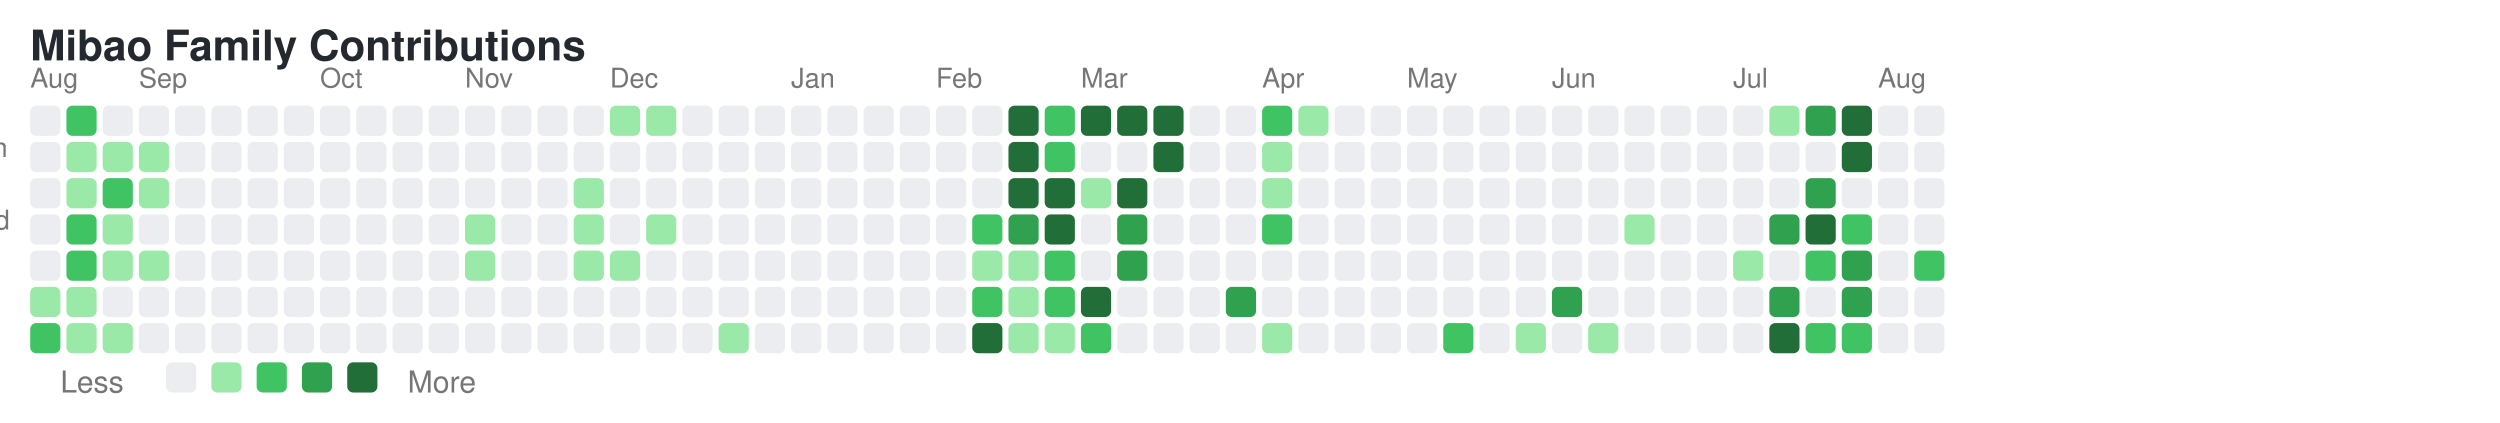
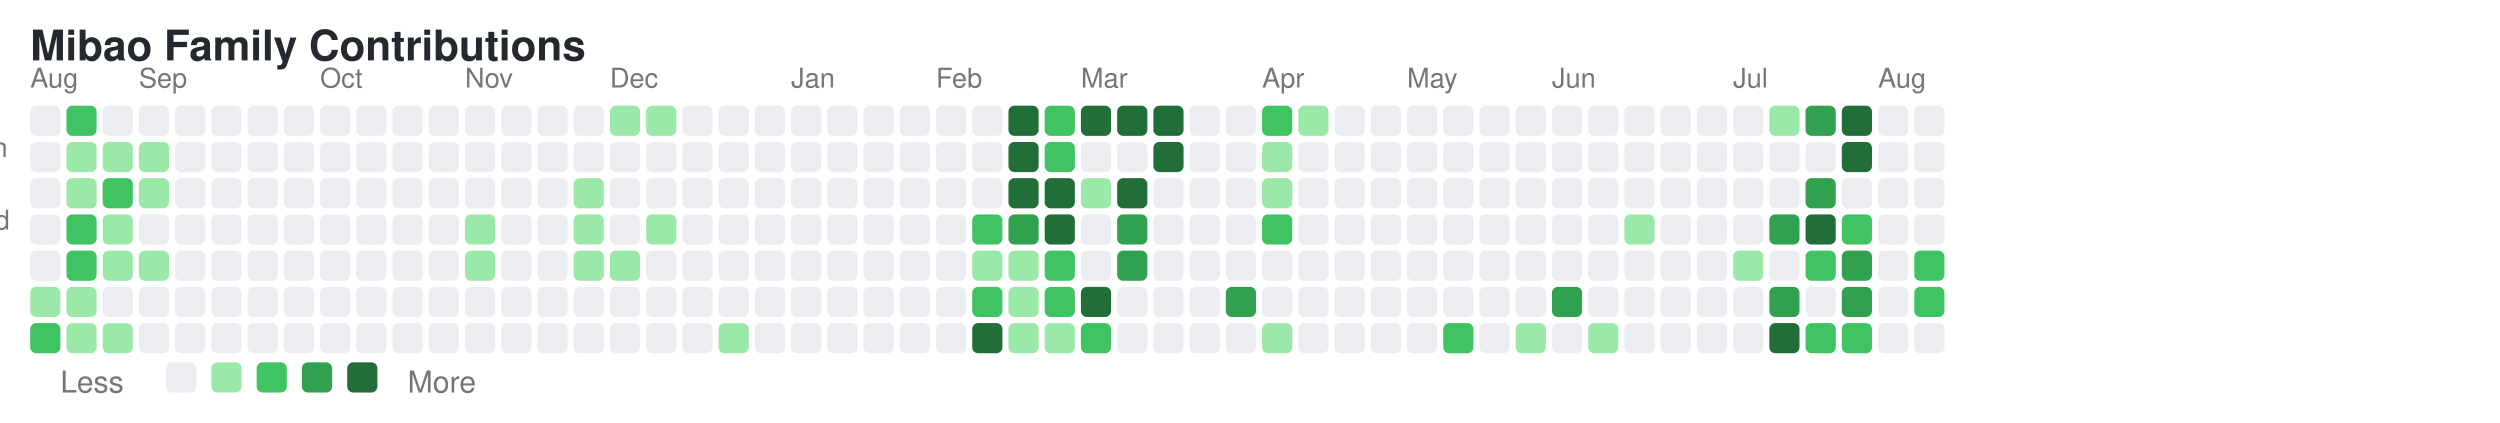
<svg xmlns="http://www.w3.org/2000/svg" width="828" height="140">
  <text x="10" y="20" font-family="-apple-system, BlinkMacSystemFont, Segoe UI, Helvetica, Arial, sans-serif" font-size="14" font-weight="600" fill="#24292f">Mibao Family Contributions</text>
  <g transform="translate(10, 35)">
    <text x="0" y="-6" font-family="-apple-system, BlinkMacSystemFont, Segoe UI, Helvetica, Arial, sans-serif" font-size="9" fill="#767676">Aug</text>
    <text x="36" y="-6" font-family="-apple-system, BlinkMacSystemFont, Segoe UI, Helvetica, Arial, sans-serif" font-size="9" fill="#767676">Sep</text>
    <text x="96" y="-6" font-family="-apple-system, BlinkMacSystemFont, Segoe UI, Helvetica, Arial, sans-serif" font-size="9" fill="#767676">Oct</text>
    <text x="144" y="-6" font-family="-apple-system, BlinkMacSystemFont, Segoe UI, Helvetica, Arial, sans-serif" font-size="9" fill="#767676">Nov</text>
    <text x="192" y="-6" font-family="-apple-system, BlinkMacSystemFont, Segoe UI, Helvetica, Arial, sans-serif" font-size="9" fill="#767676">Dec</text>
    <text x="252" y="-6" font-family="-apple-system, BlinkMacSystemFont, Segoe UI, Helvetica, Arial, sans-serif" font-size="9" fill="#767676">Jan</text>
    <text x="300" y="-6" font-family="-apple-system, BlinkMacSystemFont, Segoe UI, Helvetica, Arial, sans-serif" font-size="9" fill="#767676">Feb</text>
    <text x="348" y="-6" font-family="-apple-system, BlinkMacSystemFont, Segoe UI, Helvetica, Arial, sans-serif" font-size="9" fill="#767676">Mar</text>
    <text x="408" y="-6" font-family="-apple-system, BlinkMacSystemFont, Segoe UI, Helvetica, Arial, sans-serif" font-size="9" fill="#767676">Apr</text>
    <text x="456" y="-6" font-family="-apple-system, BlinkMacSystemFont, Segoe UI, Helvetica, Arial, sans-serif" font-size="9" fill="#767676">May</text>
    <text x="504" y="-6" font-family="-apple-system, BlinkMacSystemFont, Segoe UI, Helvetica, Arial, sans-serif" font-size="9" fill="#767676">Jun</text>
    <text x="564" y="-6" font-family="-apple-system, BlinkMacSystemFont, Segoe UI, Helvetica, Arial, sans-serif" font-size="9" fill="#767676">Jul</text>
    <text x="612" y="-6" font-family="-apple-system, BlinkMacSystemFont, Segoe UI, Helvetica, Arial, sans-serif" font-size="9" fill="#767676">Aug</text>
    <text x="-25" y="17.0" font-family="-apple-system, BlinkMacSystemFont, Segoe UI, Helvetica, Arial, sans-serif" font-size="9" fill="#767676">Mon</text>
    <text x="-25" y="41.0" font-family="-apple-system, BlinkMacSystemFont, Segoe UI, Helvetica, Arial, sans-serif" font-size="9" fill="#767676">Wed</text>
    <text x="-25" y="65.0" font-family="-apple-system, BlinkMacSystemFont, Segoe UI, Helvetica, Arial, sans-serif" font-size="9" fill="#767676">Fri</text>
    <rect x="0" y="0" width="10" height="10" fill="#ebedf0" rx="2" />
    <rect x="0" y="12" width="10" height="10" fill="#ebedf0" rx="2" />
    <rect x="0" y="24" width="10" height="10" fill="#ebedf0" rx="2" />
    <rect x="0" y="36" width="10" height="10" fill="#ebedf0" rx="2" />
    <rect x="0" y="48" width="10" height="10" fill="#ebedf0" rx="2" />
    <rect x="0" y="60" width="10" height="10" fill="#9be9a8" rx="2" />
    <rect x="0" y="72" width="10" height="10" fill="#40c463" rx="2" />
    <rect x="12" y="0" width="10" height="10" fill="#40c463" rx="2" />
    <rect x="12" y="12" width="10" height="10" fill="#9be9a8" rx="2" />
    <rect x="12" y="24" width="10" height="10" fill="#9be9a8" rx="2" />
    <rect x="12" y="36" width="10" height="10" fill="#40c463" rx="2" />
    <rect x="12" y="48" width="10" height="10" fill="#40c463" rx="2" />
    <rect x="12" y="60" width="10" height="10" fill="#9be9a8" rx="2" />
    <rect x="12" y="72" width="10" height="10" fill="#9be9a8" rx="2" />
    <rect x="24" y="0" width="10" height="10" fill="#ebedf0" rx="2" />
    <rect x="24" y="12" width="10" height="10" fill="#9be9a8" rx="2" />
    <rect x="24" y="24" width="10" height="10" fill="#40c463" rx="2" />
    <rect x="24" y="36" width="10" height="10" fill="#9be9a8" rx="2" />
    <rect x="24" y="48" width="10" height="10" fill="#9be9a8" rx="2" />
    <rect x="24" y="60" width="10" height="10" fill="#ebedf0" rx="2" />
    <rect x="24" y="72" width="10" height="10" fill="#9be9a8" rx="2" />
    <rect x="36" y="0" width="10" height="10" fill="#ebedf0" rx="2" />
    <rect x="36" y="12" width="10" height="10" fill="#9be9a8" rx="2" />
    <rect x="36" y="24" width="10" height="10" fill="#9be9a8" rx="2" />
    <rect x="36" y="36" width="10" height="10" fill="#ebedf0" rx="2" />
    <rect x="36" y="48" width="10" height="10" fill="#9be9a8" rx="2" />
    <rect x="36" y="60" width="10" height="10" fill="#ebedf0" rx="2" />
    <rect x="36" y="72" width="10" height="10" fill="#ebedf0" rx="2" />
    <rect x="48" y="0" width="10" height="10" fill="#ebedf0" rx="2" />
    <rect x="48" y="12" width="10" height="10" fill="#ebedf0" rx="2" />
    <rect x="48" y="24" width="10" height="10" fill="#ebedf0" rx="2" />
    <rect x="48" y="36" width="10" height="10" fill="#ebedf0" rx="2" />
    <rect x="48" y="48" width="10" height="10" fill="#ebedf0" rx="2" />
    <rect x="48" y="60" width="10" height="10" fill="#ebedf0" rx="2" />
    <rect x="48" y="72" width="10" height="10" fill="#ebedf0" rx="2" />
    <rect x="60" y="0" width="10" height="10" fill="#ebedf0" rx="2" />
    <rect x="60" y="12" width="10" height="10" fill="#ebedf0" rx="2" />
    <rect x="60" y="24" width="10" height="10" fill="#ebedf0" rx="2" />
    <rect x="60" y="36" width="10" height="10" fill="#ebedf0" rx="2" />
    <rect x="60" y="48" width="10" height="10" fill="#ebedf0" rx="2" />
    <rect x="60" y="60" width="10" height="10" fill="#ebedf0" rx="2" />
    <rect x="60" y="72" width="10" height="10" fill="#ebedf0" rx="2" />
    <rect x="72" y="0" width="10" height="10" fill="#ebedf0" rx="2" />
    <rect x="72" y="12" width="10" height="10" fill="#ebedf0" rx="2" />
    <rect x="72" y="24" width="10" height="10" fill="#ebedf0" rx="2" />
    <rect x="72" y="36" width="10" height="10" fill="#ebedf0" rx="2" />
    <rect x="72" y="48" width="10" height="10" fill="#ebedf0" rx="2" />
    <rect x="72" y="60" width="10" height="10" fill="#ebedf0" rx="2" />
    <rect x="72" y="72" width="10" height="10" fill="#ebedf0" rx="2" />
    <rect x="84" y="0" width="10" height="10" fill="#ebedf0" rx="2" />
    <rect x="84" y="12" width="10" height="10" fill="#ebedf0" rx="2" />
    <rect x="84" y="24" width="10" height="10" fill="#ebedf0" rx="2" />
    <rect x="84" y="36" width="10" height="10" fill="#ebedf0" rx="2" />
    <rect x="84" y="48" width="10" height="10" fill="#ebedf0" rx="2" />
    <rect x="84" y="60" width="10" height="10" fill="#ebedf0" rx="2" />
    <rect x="84" y="72" width="10" height="10" fill="#ebedf0" rx="2" />
    <rect x="96" y="0" width="10" height="10" fill="#ebedf0" rx="2" />
    <rect x="96" y="12" width="10" height="10" fill="#ebedf0" rx="2" />
    <rect x="96" y="24" width="10" height="10" fill="#ebedf0" rx="2" />
    <rect x="96" y="36" width="10" height="10" fill="#ebedf0" rx="2" />
    <rect x="96" y="48" width="10" height="10" fill="#ebedf0" rx="2" />
    <rect x="96" y="60" width="10" height="10" fill="#ebedf0" rx="2" />
    <rect x="96" y="72" width="10" height="10" fill="#ebedf0" rx="2" />
    <rect x="108" y="0" width="10" height="10" fill="#ebedf0" rx="2" />
    <rect x="108" y="12" width="10" height="10" fill="#ebedf0" rx="2" />
    <rect x="108" y="24" width="10" height="10" fill="#ebedf0" rx="2" />
    <rect x="108" y="36" width="10" height="10" fill="#ebedf0" rx="2" />
    <rect x="108" y="48" width="10" height="10" fill="#ebedf0" rx="2" />
    <rect x="108" y="60" width="10" height="10" fill="#ebedf0" rx="2" />
    <rect x="108" y="72" width="10" height="10" fill="#ebedf0" rx="2" />
    <rect x="120" y="0" width="10" height="10" fill="#ebedf0" rx="2" />
    <rect x="120" y="12" width="10" height="10" fill="#ebedf0" rx="2" />
    <rect x="120" y="24" width="10" height="10" fill="#ebedf0" rx="2" />
    <rect x="120" y="36" width="10" height="10" fill="#ebedf0" rx="2" />
    <rect x="120" y="48" width="10" height="10" fill="#ebedf0" rx="2" />
    <rect x="120" y="60" width="10" height="10" fill="#ebedf0" rx="2" />
    <rect x="120" y="72" width="10" height="10" fill="#ebedf0" rx="2" />
    <rect x="132" y="0" width="10" height="10" fill="#ebedf0" rx="2" />
    <rect x="132" y="12" width="10" height="10" fill="#ebedf0" rx="2" />
    <rect x="132" y="24" width="10" height="10" fill="#ebedf0" rx="2" />
    <rect x="132" y="36" width="10" height="10" fill="#ebedf0" rx="2" />
    <rect x="132" y="48" width="10" height="10" fill="#ebedf0" rx="2" />
    <rect x="132" y="60" width="10" height="10" fill="#ebedf0" rx="2" />
    <rect x="132" y="72" width="10" height="10" fill="#ebedf0" rx="2" />
    <rect x="144" y="0" width="10" height="10" fill="#ebedf0" rx="2" />
    <rect x="144" y="12" width="10" height="10" fill="#ebedf0" rx="2" />
    <rect x="144" y="24" width="10" height="10" fill="#ebedf0" rx="2" />
    <rect x="144" y="36" width="10" height="10" fill="#9be9a8" rx="2" />
    <rect x="144" y="48" width="10" height="10" fill="#9be9a8" rx="2" />
    <rect x="144" y="60" width="10" height="10" fill="#ebedf0" rx="2" />
    <rect x="144" y="72" width="10" height="10" fill="#ebedf0" rx="2" />
    <rect x="156" y="0" width="10" height="10" fill="#ebedf0" rx="2" />
    <rect x="156" y="12" width="10" height="10" fill="#ebedf0" rx="2" />
    <rect x="156" y="24" width="10" height="10" fill="#ebedf0" rx="2" />
    <rect x="156" y="36" width="10" height="10" fill="#ebedf0" rx="2" />
    <rect x="156" y="48" width="10" height="10" fill="#ebedf0" rx="2" />
    <rect x="156" y="60" width="10" height="10" fill="#ebedf0" rx="2" />
    <rect x="156" y="72" width="10" height="10" fill="#ebedf0" rx="2" />
    <rect x="168" y="0" width="10" height="10" fill="#ebedf0" rx="2" />
    <rect x="168" y="12" width="10" height="10" fill="#ebedf0" rx="2" />
    <rect x="168" y="24" width="10" height="10" fill="#ebedf0" rx="2" />
    <rect x="168" y="36" width="10" height="10" fill="#ebedf0" rx="2" />
    <rect x="168" y="48" width="10" height="10" fill="#ebedf0" rx="2" />
    <rect x="168" y="60" width="10" height="10" fill="#ebedf0" rx="2" />
    <rect x="168" y="72" width="10" height="10" fill="#ebedf0" rx="2" />
    <rect x="180" y="0" width="10" height="10" fill="#ebedf0" rx="2" />
    <rect x="180" y="12" width="10" height="10" fill="#ebedf0" rx="2" />
    <rect x="180" y="24" width="10" height="10" fill="#9be9a8" rx="2" />
    <rect x="180" y="36" width="10" height="10" fill="#9be9a8" rx="2" />
    <rect x="180" y="48" width="10" height="10" fill="#9be9a8" rx="2" />
    <rect x="180" y="60" width="10" height="10" fill="#ebedf0" rx="2" />
    <rect x="180" y="72" width="10" height="10" fill="#ebedf0" rx="2" />
    <rect x="192" y="0" width="10" height="10" fill="#9be9a8" rx="2" />
    <rect x="192" y="12" width="10" height="10" fill="#ebedf0" rx="2" />
    <rect x="192" y="24" width="10" height="10" fill="#ebedf0" rx="2" />
    <rect x="192" y="36" width="10" height="10" fill="#ebedf0" rx="2" />
    <rect x="192" y="48" width="10" height="10" fill="#9be9a8" rx="2" />
    <rect x="192" y="60" width="10" height="10" fill="#ebedf0" rx="2" />
    <rect x="192" y="72" width="10" height="10" fill="#ebedf0" rx="2" />
    <rect x="204" y="0" width="10" height="10" fill="#9be9a8" rx="2" />
    <rect x="204" y="12" width="10" height="10" fill="#ebedf0" rx="2" />
    <rect x="204" y="24" width="10" height="10" fill="#ebedf0" rx="2" />
    <rect x="204" y="36" width="10" height="10" fill="#9be9a8" rx="2" />
    <rect x="204" y="48" width="10" height="10" fill="#ebedf0" rx="2" />
    <rect x="204" y="60" width="10" height="10" fill="#ebedf0" rx="2" />
    <rect x="204" y="72" width="10" height="10" fill="#ebedf0" rx="2" />
    <rect x="216" y="0" width="10" height="10" fill="#ebedf0" rx="2" />
    <rect x="216" y="12" width="10" height="10" fill="#ebedf0" rx="2" />
    <rect x="216" y="24" width="10" height="10" fill="#ebedf0" rx="2" />
    <rect x="216" y="36" width="10" height="10" fill="#ebedf0" rx="2" />
    <rect x="216" y="48" width="10" height="10" fill="#ebedf0" rx="2" />
    <rect x="216" y="60" width="10" height="10" fill="#ebedf0" rx="2" />
    <rect x="216" y="72" width="10" height="10" fill="#ebedf0" rx="2" />
    <rect x="228" y="0" width="10" height="10" fill="#ebedf0" rx="2" />
    <rect x="228" y="12" width="10" height="10" fill="#ebedf0" rx="2" />
    <rect x="228" y="24" width="10" height="10" fill="#ebedf0" rx="2" />
    <rect x="228" y="36" width="10" height="10" fill="#ebedf0" rx="2" />
    <rect x="228" y="48" width="10" height="10" fill="#ebedf0" rx="2" />
    <rect x="228" y="60" width="10" height="10" fill="#ebedf0" rx="2" />
    <rect x="228" y="72" width="10" height="10" fill="#9be9a8" rx="2" />
    <rect x="240" y="0" width="10" height="10" fill="#ebedf0" rx="2" />
    <rect x="240" y="12" width="10" height="10" fill="#ebedf0" rx="2" />
    <rect x="240" y="24" width="10" height="10" fill="#ebedf0" rx="2" />
    <rect x="240" y="36" width="10" height="10" fill="#ebedf0" rx="2" />
    <rect x="240" y="48" width="10" height="10" fill="#ebedf0" rx="2" />
    <rect x="240" y="60" width="10" height="10" fill="#ebedf0" rx="2" />
    <rect x="240" y="72" width="10" height="10" fill="#ebedf0" rx="2" />
    <rect x="252" y="0" width="10" height="10" fill="#ebedf0" rx="2" />
    <rect x="252" y="12" width="10" height="10" fill="#ebedf0" rx="2" />
    <rect x="252" y="24" width="10" height="10" fill="#ebedf0" rx="2" />
    <rect x="252" y="36" width="10" height="10" fill="#ebedf0" rx="2" />
    <rect x="252" y="48" width="10" height="10" fill="#ebedf0" rx="2" />
    <rect x="252" y="60" width="10" height="10" fill="#ebedf0" rx="2" />
    <rect x="252" y="72" width="10" height="10" fill="#ebedf0" rx="2" />
    <rect x="264" y="0" width="10" height="10" fill="#ebedf0" rx="2" />
    <rect x="264" y="12" width="10" height="10" fill="#ebedf0" rx="2" />
    <rect x="264" y="24" width="10" height="10" fill="#ebedf0" rx="2" />
    <rect x="264" y="36" width="10" height="10" fill="#ebedf0" rx="2" />
    <rect x="264" y="48" width="10" height="10" fill="#ebedf0" rx="2" />
    <rect x="264" y="60" width="10" height="10" fill="#ebedf0" rx="2" />
    <rect x="264" y="72" width="10" height="10" fill="#ebedf0" rx="2" />
    <rect x="276" y="0" width="10" height="10" fill="#ebedf0" rx="2" />
    <rect x="276" y="12" width="10" height="10" fill="#ebedf0" rx="2" />
    <rect x="276" y="24" width="10" height="10" fill="#ebedf0" rx="2" />
    <rect x="276" y="36" width="10" height="10" fill="#ebedf0" rx="2" />
    <rect x="276" y="48" width="10" height="10" fill="#ebedf0" rx="2" />
    <rect x="276" y="60" width="10" height="10" fill="#ebedf0" rx="2" />
    <rect x="276" y="72" width="10" height="10" fill="#ebedf0" rx="2" />
    <rect x="288" y="0" width="10" height="10" fill="#ebedf0" rx="2" />
    <rect x="288" y="12" width="10" height="10" fill="#ebedf0" rx="2" />
    <rect x="288" y="24" width="10" height="10" fill="#ebedf0" rx="2" />
    <rect x="288" y="36" width="10" height="10" fill="#ebedf0" rx="2" />
    <rect x="288" y="48" width="10" height="10" fill="#ebedf0" rx="2" />
    <rect x="288" y="60" width="10" height="10" fill="#ebedf0" rx="2" />
    <rect x="288" y="72" width="10" height="10" fill="#ebedf0" rx="2" />
    <rect x="300" y="0" width="10" height="10" fill="#ebedf0" rx="2" />
    <rect x="300" y="12" width="10" height="10" fill="#ebedf0" rx="2" />
    <rect x="300" y="24" width="10" height="10" fill="#ebedf0" rx="2" />
    <rect x="300" y="36" width="10" height="10" fill="#ebedf0" rx="2" />
    <rect x="300" y="48" width="10" height="10" fill="#ebedf0" rx="2" />
    <rect x="300" y="60" width="10" height="10" fill="#ebedf0" rx="2" />
    <rect x="300" y="72" width="10" height="10" fill="#ebedf0" rx="2" />
    <rect x="312" y="0" width="10" height="10" fill="#ebedf0" rx="2" />
    <rect x="312" y="12" width="10" height="10" fill="#ebedf0" rx="2" />
    <rect x="312" y="24" width="10" height="10" fill="#ebedf0" rx="2" />
    <rect x="312" y="36" width="10" height="10" fill="#40c463" rx="2" />
    <rect x="312" y="48" width="10" height="10" fill="#9be9a8" rx="2" />
    <rect x="312" y="60" width="10" height="10" fill="#40c463" rx="2" />
    <rect x="312" y="72" width="10" height="10" fill="#216e39" rx="2" />
    <rect x="324" y="0" width="10" height="10" fill="#216e39" rx="2" />
    <rect x="324" y="12" width="10" height="10" fill="#216e39" rx="2" />
    <rect x="324" y="24" width="10" height="10" fill="#216e39" rx="2" />
    <rect x="324" y="36" width="10" height="10" fill="#30a14e" rx="2" />
    <rect x="324" y="48" width="10" height="10" fill="#9be9a8" rx="2" />
    <rect x="324" y="60" width="10" height="10" fill="#9be9a8" rx="2" />
    <rect x="324" y="72" width="10" height="10" fill="#9be9a8" rx="2" />
    <rect x="336" y="0" width="10" height="10" fill="#40c463" rx="2" />
    <rect x="336" y="12" width="10" height="10" fill="#40c463" rx="2" />
    <rect x="336" y="24" width="10" height="10" fill="#216e39" rx="2" />
    <rect x="336" y="36" width="10" height="10" fill="#216e39" rx="2" />
    <rect x="336" y="48" width="10" height="10" fill="#40c463" rx="2" />
    <rect x="336" y="60" width="10" height="10" fill="#40c463" rx="2" />
    <rect x="336" y="72" width="10" height="10" fill="#9be9a8" rx="2" />
    <rect x="348" y="0" width="10" height="10" fill="#216e39" rx="2" />
    <rect x="348" y="12" width="10" height="10" fill="#ebedf0" rx="2" />
    <rect x="348" y="24" width="10" height="10" fill="#9be9a8" rx="2" />
    <rect x="348" y="36" width="10" height="10" fill="#ebedf0" rx="2" />
    <rect x="348" y="48" width="10" height="10" fill="#ebedf0" rx="2" />
    <rect x="348" y="60" width="10" height="10" fill="#216e39" rx="2" />
    <rect x="348" y="72" width="10" height="10" fill="#40c463" rx="2" />
    <rect x="360" y="0" width="10" height="10" fill="#216e39" rx="2" />
    <rect x="360" y="12" width="10" height="10" fill="#ebedf0" rx="2" />
    <rect x="360" y="24" width="10" height="10" fill="#216e39" rx="2" />
    <rect x="360" y="36" width="10" height="10" fill="#30a14e" rx="2" />
    <rect x="360" y="48" width="10" height="10" fill="#30a14e" rx="2" />
    <rect x="360" y="60" width="10" height="10" fill="#ebedf0" rx="2" />
    <rect x="360" y="72" width="10" height="10" fill="#ebedf0" rx="2" />
    <rect x="372" y="0" width="10" height="10" fill="#216e39" rx="2" />
    <rect x="372" y="12" width="10" height="10" fill="#216e39" rx="2" />
    <rect x="372" y="24" width="10" height="10" fill="#ebedf0" rx="2" />
    <rect x="372" y="36" width="10" height="10" fill="#ebedf0" rx="2" />
    <rect x="372" y="48" width="10" height="10" fill="#ebedf0" rx="2" />
    <rect x="372" y="60" width="10" height="10" fill="#ebedf0" rx="2" />
    <rect x="372" y="72" width="10" height="10" fill="#ebedf0" rx="2" />
    <rect x="384" y="0" width="10" height="10" fill="#ebedf0" rx="2" />
    <rect x="384" y="12" width="10" height="10" fill="#ebedf0" rx="2" />
    <rect x="384" y="24" width="10" height="10" fill="#ebedf0" rx="2" />
    <rect x="384" y="36" width="10" height="10" fill="#ebedf0" rx="2" />
    <rect x="384" y="48" width="10" height="10" fill="#ebedf0" rx="2" />
    <rect x="384" y="60" width="10" height="10" fill="#ebedf0" rx="2" />
    <rect x="384" y="72" width="10" height="10" fill="#ebedf0" rx="2" />
    <rect x="396" y="0" width="10" height="10" fill="#ebedf0" rx="2" />
    <rect x="396" y="12" width="10" height="10" fill="#ebedf0" rx="2" />
    <rect x="396" y="24" width="10" height="10" fill="#ebedf0" rx="2" />
    <rect x="396" y="36" width="10" height="10" fill="#ebedf0" rx="2" />
    <rect x="396" y="48" width="10" height="10" fill="#ebedf0" rx="2" />
    <rect x="396" y="60" width="10" height="10" fill="#30a14e" rx="2" />
    <rect x="396" y="72" width="10" height="10" fill="#ebedf0" rx="2" />
    <rect x="408" y="0" width="10" height="10" fill="#40c463" rx="2" />
    <rect x="408" y="12" width="10" height="10" fill="#9be9a8" rx="2" />
    <rect x="408" y="24" width="10" height="10" fill="#9be9a8" rx="2" />
    <rect x="408" y="36" width="10" height="10" fill="#40c463" rx="2" />
    <rect x="408" y="48" width="10" height="10" fill="#ebedf0" rx="2" />
    <rect x="408" y="60" width="10" height="10" fill="#ebedf0" rx="2" />
    <rect x="408" y="72" width="10" height="10" fill="#9be9a8" rx="2" />
    <rect x="420" y="0" width="10" height="10" fill="#9be9a8" rx="2" />
    <rect x="420" y="12" width="10" height="10" fill="#ebedf0" rx="2" />
    <rect x="420" y="24" width="10" height="10" fill="#ebedf0" rx="2" />
    <rect x="420" y="36" width="10" height="10" fill="#ebedf0" rx="2" />
    <rect x="420" y="48" width="10" height="10" fill="#ebedf0" rx="2" />
    <rect x="420" y="60" width="10" height="10" fill="#ebedf0" rx="2" />
    <rect x="420" y="72" width="10" height="10" fill="#ebedf0" rx="2" />
    <rect x="432" y="0" width="10" height="10" fill="#ebedf0" rx="2" />
    <rect x="432" y="12" width="10" height="10" fill="#ebedf0" rx="2" />
    <rect x="432" y="24" width="10" height="10" fill="#ebedf0" rx="2" />
    <rect x="432" y="36" width="10" height="10" fill="#ebedf0" rx="2" />
    <rect x="432" y="48" width="10" height="10" fill="#ebedf0" rx="2" />
    <rect x="432" y="60" width="10" height="10" fill="#ebedf0" rx="2" />
    <rect x="432" y="72" width="10" height="10" fill="#ebedf0" rx="2" />
    <rect x="444" y="0" width="10" height="10" fill="#ebedf0" rx="2" />
    <rect x="444" y="12" width="10" height="10" fill="#ebedf0" rx="2" />
    <rect x="444" y="24" width="10" height="10" fill="#ebedf0" rx="2" />
    <rect x="444" y="36" width="10" height="10" fill="#ebedf0" rx="2" />
    <rect x="444" y="48" width="10" height="10" fill="#ebedf0" rx="2" />
    <rect x="444" y="60" width="10" height="10" fill="#ebedf0" rx="2" />
    <rect x="444" y="72" width="10" height="10" fill="#ebedf0" rx="2" />
    <rect x="456" y="0" width="10" height="10" fill="#ebedf0" rx="2" />
    <rect x="456" y="12" width="10" height="10" fill="#ebedf0" rx="2" />
    <rect x="456" y="24" width="10" height="10" fill="#ebedf0" rx="2" />
    <rect x="456" y="36" width="10" height="10" fill="#ebedf0" rx="2" />
    <rect x="456" y="48" width="10" height="10" fill="#ebedf0" rx="2" />
    <rect x="456" y="60" width="10" height="10" fill="#ebedf0" rx="2" />
    <rect x="456" y="72" width="10" height="10" fill="#ebedf0" rx="2" />
    <rect x="468" y="0" width="10" height="10" fill="#ebedf0" rx="2" />
    <rect x="468" y="12" width="10" height="10" fill="#ebedf0" rx="2" />
    <rect x="468" y="24" width="10" height="10" fill="#ebedf0" rx="2" />
    <rect x="468" y="36" width="10" height="10" fill="#ebedf0" rx="2" />
    <rect x="468" y="48" width="10" height="10" fill="#ebedf0" rx="2" />
    <rect x="468" y="60" width="10" height="10" fill="#ebedf0" rx="2" />
    <rect x="468" y="72" width="10" height="10" fill="#40c463" rx="2" />
    <rect x="480" y="0" width="10" height="10" fill="#ebedf0" rx="2" />
    <rect x="480" y="12" width="10" height="10" fill="#ebedf0" rx="2" />
    <rect x="480" y="24" width="10" height="10" fill="#ebedf0" rx="2" />
    <rect x="480" y="36" width="10" height="10" fill="#ebedf0" rx="2" />
    <rect x="480" y="48" width="10" height="10" fill="#ebedf0" rx="2" />
    <rect x="480" y="60" width="10" height="10" fill="#ebedf0" rx="2" />
    <rect x="480" y="72" width="10" height="10" fill="#ebedf0" rx="2" />
    <rect x="492" y="0" width="10" height="10" fill="#ebedf0" rx="2" />
    <rect x="492" y="12" width="10" height="10" fill="#ebedf0" rx="2" />
    <rect x="492" y="24" width="10" height="10" fill="#ebedf0" rx="2" />
    <rect x="492" y="36" width="10" height="10" fill="#ebedf0" rx="2" />
    <rect x="492" y="48" width="10" height="10" fill="#ebedf0" rx="2" />
    <rect x="492" y="60" width="10" height="10" fill="#ebedf0" rx="2" />
    <rect x="492" y="72" width="10" height="10" fill="#9be9a8" rx="2" />
    <rect x="504" y="0" width="10" height="10" fill="#ebedf0" rx="2" />
    <rect x="504" y="12" width="10" height="10" fill="#ebedf0" rx="2" />
    <rect x="504" y="24" width="10" height="10" fill="#ebedf0" rx="2" />
    <rect x="504" y="36" width="10" height="10" fill="#ebedf0" rx="2" />
    <rect x="504" y="48" width="10" height="10" fill="#ebedf0" rx="2" />
    <rect x="504" y="60" width="10" height="10" fill="#30a14e" rx="2" />
    <rect x="504" y="72" width="10" height="10" fill="#ebedf0" rx="2" />
    <rect x="516" y="0" width="10" height="10" fill="#ebedf0" rx="2" />
    <rect x="516" y="12" width="10" height="10" fill="#ebedf0" rx="2" />
    <rect x="516" y="24" width="10" height="10" fill="#ebedf0" rx="2" />
    <rect x="516" y="36" width="10" height="10" fill="#ebedf0" rx="2" />
    <rect x="516" y="48" width="10" height="10" fill="#ebedf0" rx="2" />
    <rect x="516" y="60" width="10" height="10" fill="#ebedf0" rx="2" />
    <rect x="516" y="72" width="10" height="10" fill="#9be9a8" rx="2" />
    <rect x="528" y="0" width="10" height="10" fill="#ebedf0" rx="2" />
    <rect x="528" y="12" width="10" height="10" fill="#ebedf0" rx="2" />
    <rect x="528" y="24" width="10" height="10" fill="#ebedf0" rx="2" />
    <rect x="528" y="36" width="10" height="10" fill="#9be9a8" rx="2" />
    <rect x="528" y="48" width="10" height="10" fill="#ebedf0" rx="2" />
    <rect x="528" y="60" width="10" height="10" fill="#ebedf0" rx="2" />
    <rect x="528" y="72" width="10" height="10" fill="#ebedf0" rx="2" />
    <rect x="540" y="0" width="10" height="10" fill="#ebedf0" rx="2" />
    <rect x="540" y="12" width="10" height="10" fill="#ebedf0" rx="2" />
    <rect x="540" y="24" width="10" height="10" fill="#ebedf0" rx="2" />
    <rect x="540" y="36" width="10" height="10" fill="#ebedf0" rx="2" />
    <rect x="540" y="48" width="10" height="10" fill="#ebedf0" rx="2" />
    <rect x="540" y="60" width="10" height="10" fill="#ebedf0" rx="2" />
    <rect x="540" y="72" width="10" height="10" fill="#ebedf0" rx="2" />
    <rect x="552" y="0" width="10" height="10" fill="#ebedf0" rx="2" />
    <rect x="552" y="12" width="10" height="10" fill="#ebedf0" rx="2" />
    <rect x="552" y="24" width="10" height="10" fill="#ebedf0" rx="2" />
    <rect x="552" y="36" width="10" height="10" fill="#ebedf0" rx="2" />
    <rect x="552" y="48" width="10" height="10" fill="#ebedf0" rx="2" />
    <rect x="552" y="60" width="10" height="10" fill="#ebedf0" rx="2" />
    <rect x="552" y="72" width="10" height="10" fill="#ebedf0" rx="2" />
    <rect x="564" y="0" width="10" height="10" fill="#ebedf0" rx="2" />
    <rect x="564" y="12" width="10" height="10" fill="#ebedf0" rx="2" />
    <rect x="564" y="24" width="10" height="10" fill="#ebedf0" rx="2" />
    <rect x="564" y="36" width="10" height="10" fill="#ebedf0" rx="2" />
    <rect x="564" y="48" width="10" height="10" fill="#9be9a8" rx="2" />
    <rect x="564" y="60" width="10" height="10" fill="#ebedf0" rx="2" />
    <rect x="564" y="72" width="10" height="10" fill="#ebedf0" rx="2" />
    <rect x="576" y="0" width="10" height="10" fill="#9be9a8" rx="2" />
    <rect x="576" y="12" width="10" height="10" fill="#ebedf0" rx="2" />
    <rect x="576" y="24" width="10" height="10" fill="#ebedf0" rx="2" />
    <rect x="576" y="36" width="10" height="10" fill="#30a14e" rx="2" />
    <rect x="576" y="48" width="10" height="10" fill="#ebedf0" rx="2" />
    <rect x="576" y="60" width="10" height="10" fill="#30a14e" rx="2" />
    <rect x="576" y="72" width="10" height="10" fill="#216e39" rx="2" />
    <rect x="588" y="0" width="10" height="10" fill="#30a14e" rx="2" />
    <rect x="588" y="12" width="10" height="10" fill="#ebedf0" rx="2" />
    <rect x="588" y="24" width="10" height="10" fill="#30a14e" rx="2" />
    <rect x="588" y="36" width="10" height="10" fill="#216e39" rx="2" />
    <rect x="588" y="48" width="10" height="10" fill="#40c463" rx="2" />
    <rect x="588" y="60" width="10" height="10" fill="#ebedf0" rx="2" />
    <rect x="588" y="72" width="10" height="10" fill="#40c463" rx="2" />
    <rect x="600" y="0" width="10" height="10" fill="#216e39" rx="2" />
    <rect x="600" y="12" width="10" height="10" fill="#216e39" rx="2" />
    <rect x="600" y="24" width="10" height="10" fill="#ebedf0" rx="2" />
    <rect x="600" y="36" width="10" height="10" fill="#40c463" rx="2" />
    <rect x="600" y="48" width="10" height="10" fill="#30a14e" rx="2" />
    <rect x="600" y="60" width="10" height="10" fill="#30a14e" rx="2" />
    <rect x="600" y="72" width="10" height="10" fill="#40c463" rx="2" />
    <rect x="612" y="0" width="10" height="10" fill="#ebedf0" rx="2" />
    <rect x="612" y="12" width="10" height="10" fill="#ebedf0" rx="2" />
    <rect x="612" y="24" width="10" height="10" fill="#ebedf0" rx="2" />
    <rect x="612" y="36" width="10" height="10" fill="#ebedf0" rx="2" />
    <rect x="612" y="48" width="10" height="10" fill="#ebedf0" rx="2" />
    <rect x="612" y="60" width="10" height="10" fill="#ebedf0" rx="2" />
    <rect x="612" y="72" width="10" height="10" fill="#ebedf0" rx="2" />
    <rect x="624" y="0" width="10" height="10" fill="#ebedf0" rx="2" />
    <rect x="624" y="12" width="10" height="10" fill="#ebedf0" rx="2" />
    <rect x="624" y="24" width="10" height="10" fill="#ebedf0" rx="2" />
    <rect x="624" y="36" width="10" height="10" fill="#ebedf0" rx="2" />
    <rect x="624" y="48" width="10" height="10" fill="#40c463" rx="2" />
-     <rect x="624" y="60" width="10" height="10" fill="#ebedf0" rx="2" />
+     <rect x="624" y="60" width="10" height="10" fill="#40c463" rx="2" />
    <rect x="624" y="72" width="10" height="10" fill="#ebedf0" rx="2" />
    <text x="10" y="95" font-family="-apple-system, BlinkMacSystemFont, Segoe UI, Helvetica, Arial, sans-serif" font-size="10" fill="#767676">Less</text>
    <rect x="45" y="85" width="10" height="10" fill="#ebedf0" rx="2" />
    <rect x="60" y="85" width="10" height="10" fill="#9be9a8" rx="2" />
    <rect x="75" y="85" width="10" height="10" fill="#40c463" rx="2" />
    <rect x="90" y="85" width="10" height="10" fill="#30a14e" rx="2" />
    <rect x="105" y="85" width="10" height="10" fill="#216e39" rx="2" />
    <text x="125" y="95" font-family="-apple-system, BlinkMacSystemFont, Segoe UI, Helvetica, Arial, sans-serif" font-size="10" fill="#767676">More</text>
  </g>
</svg>
